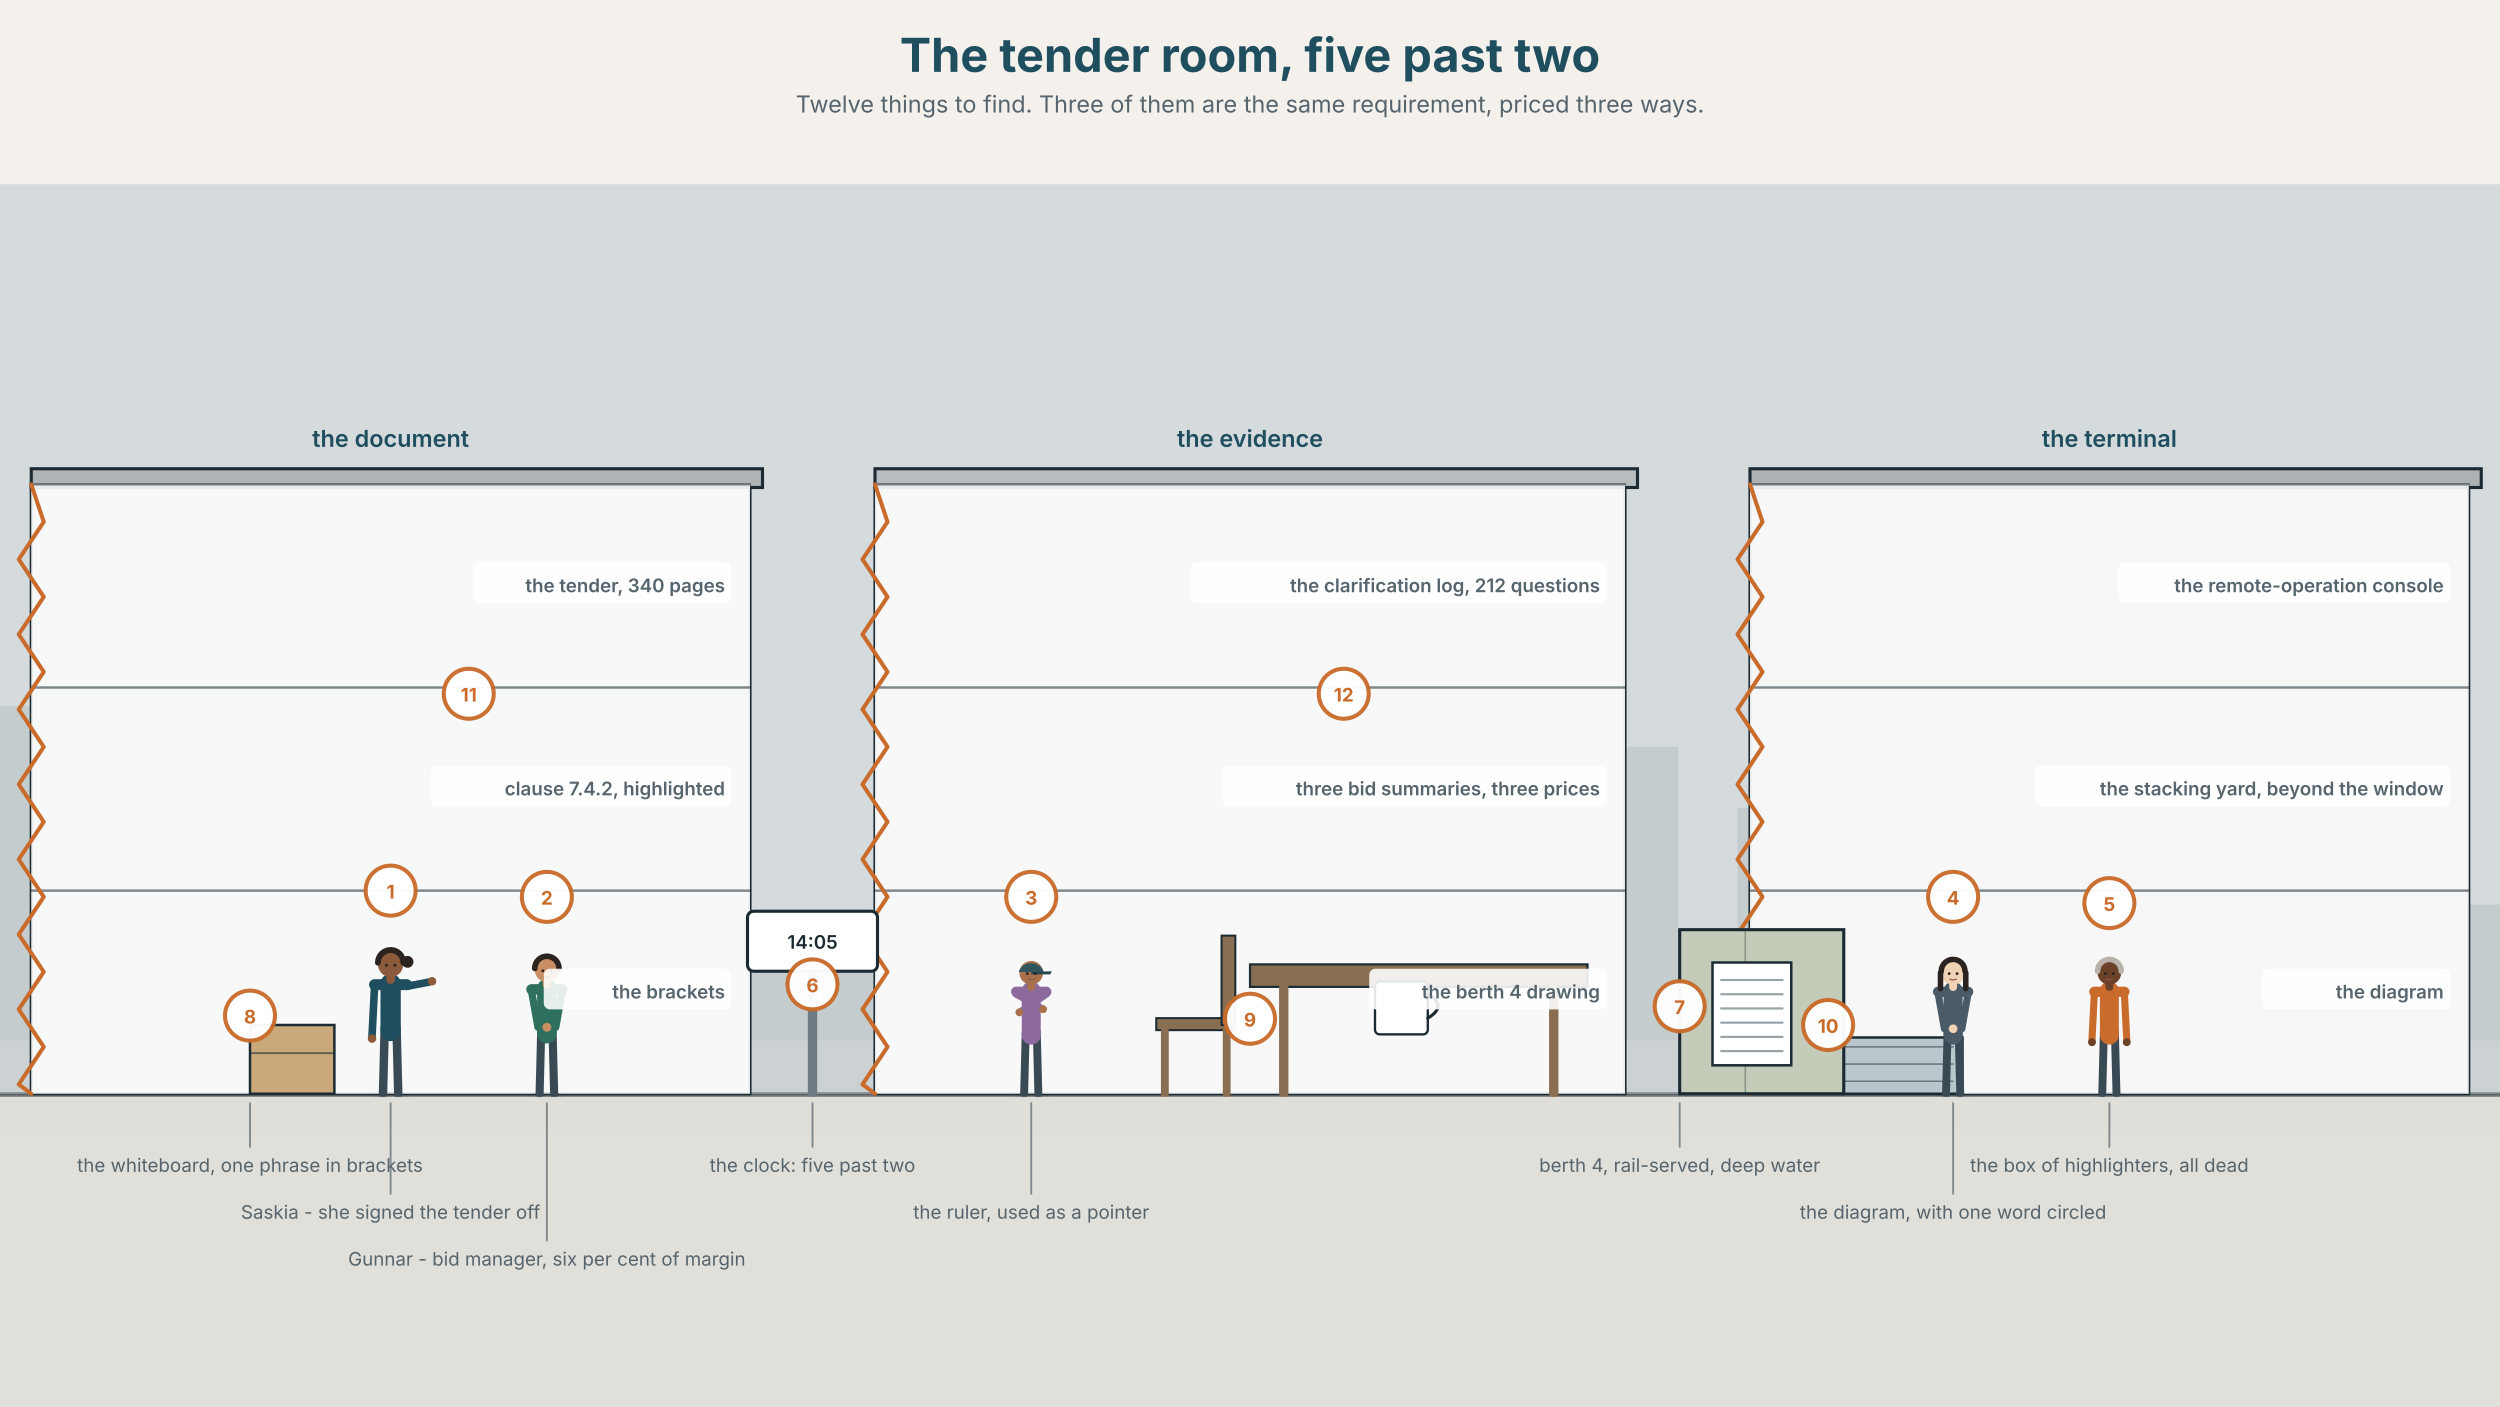
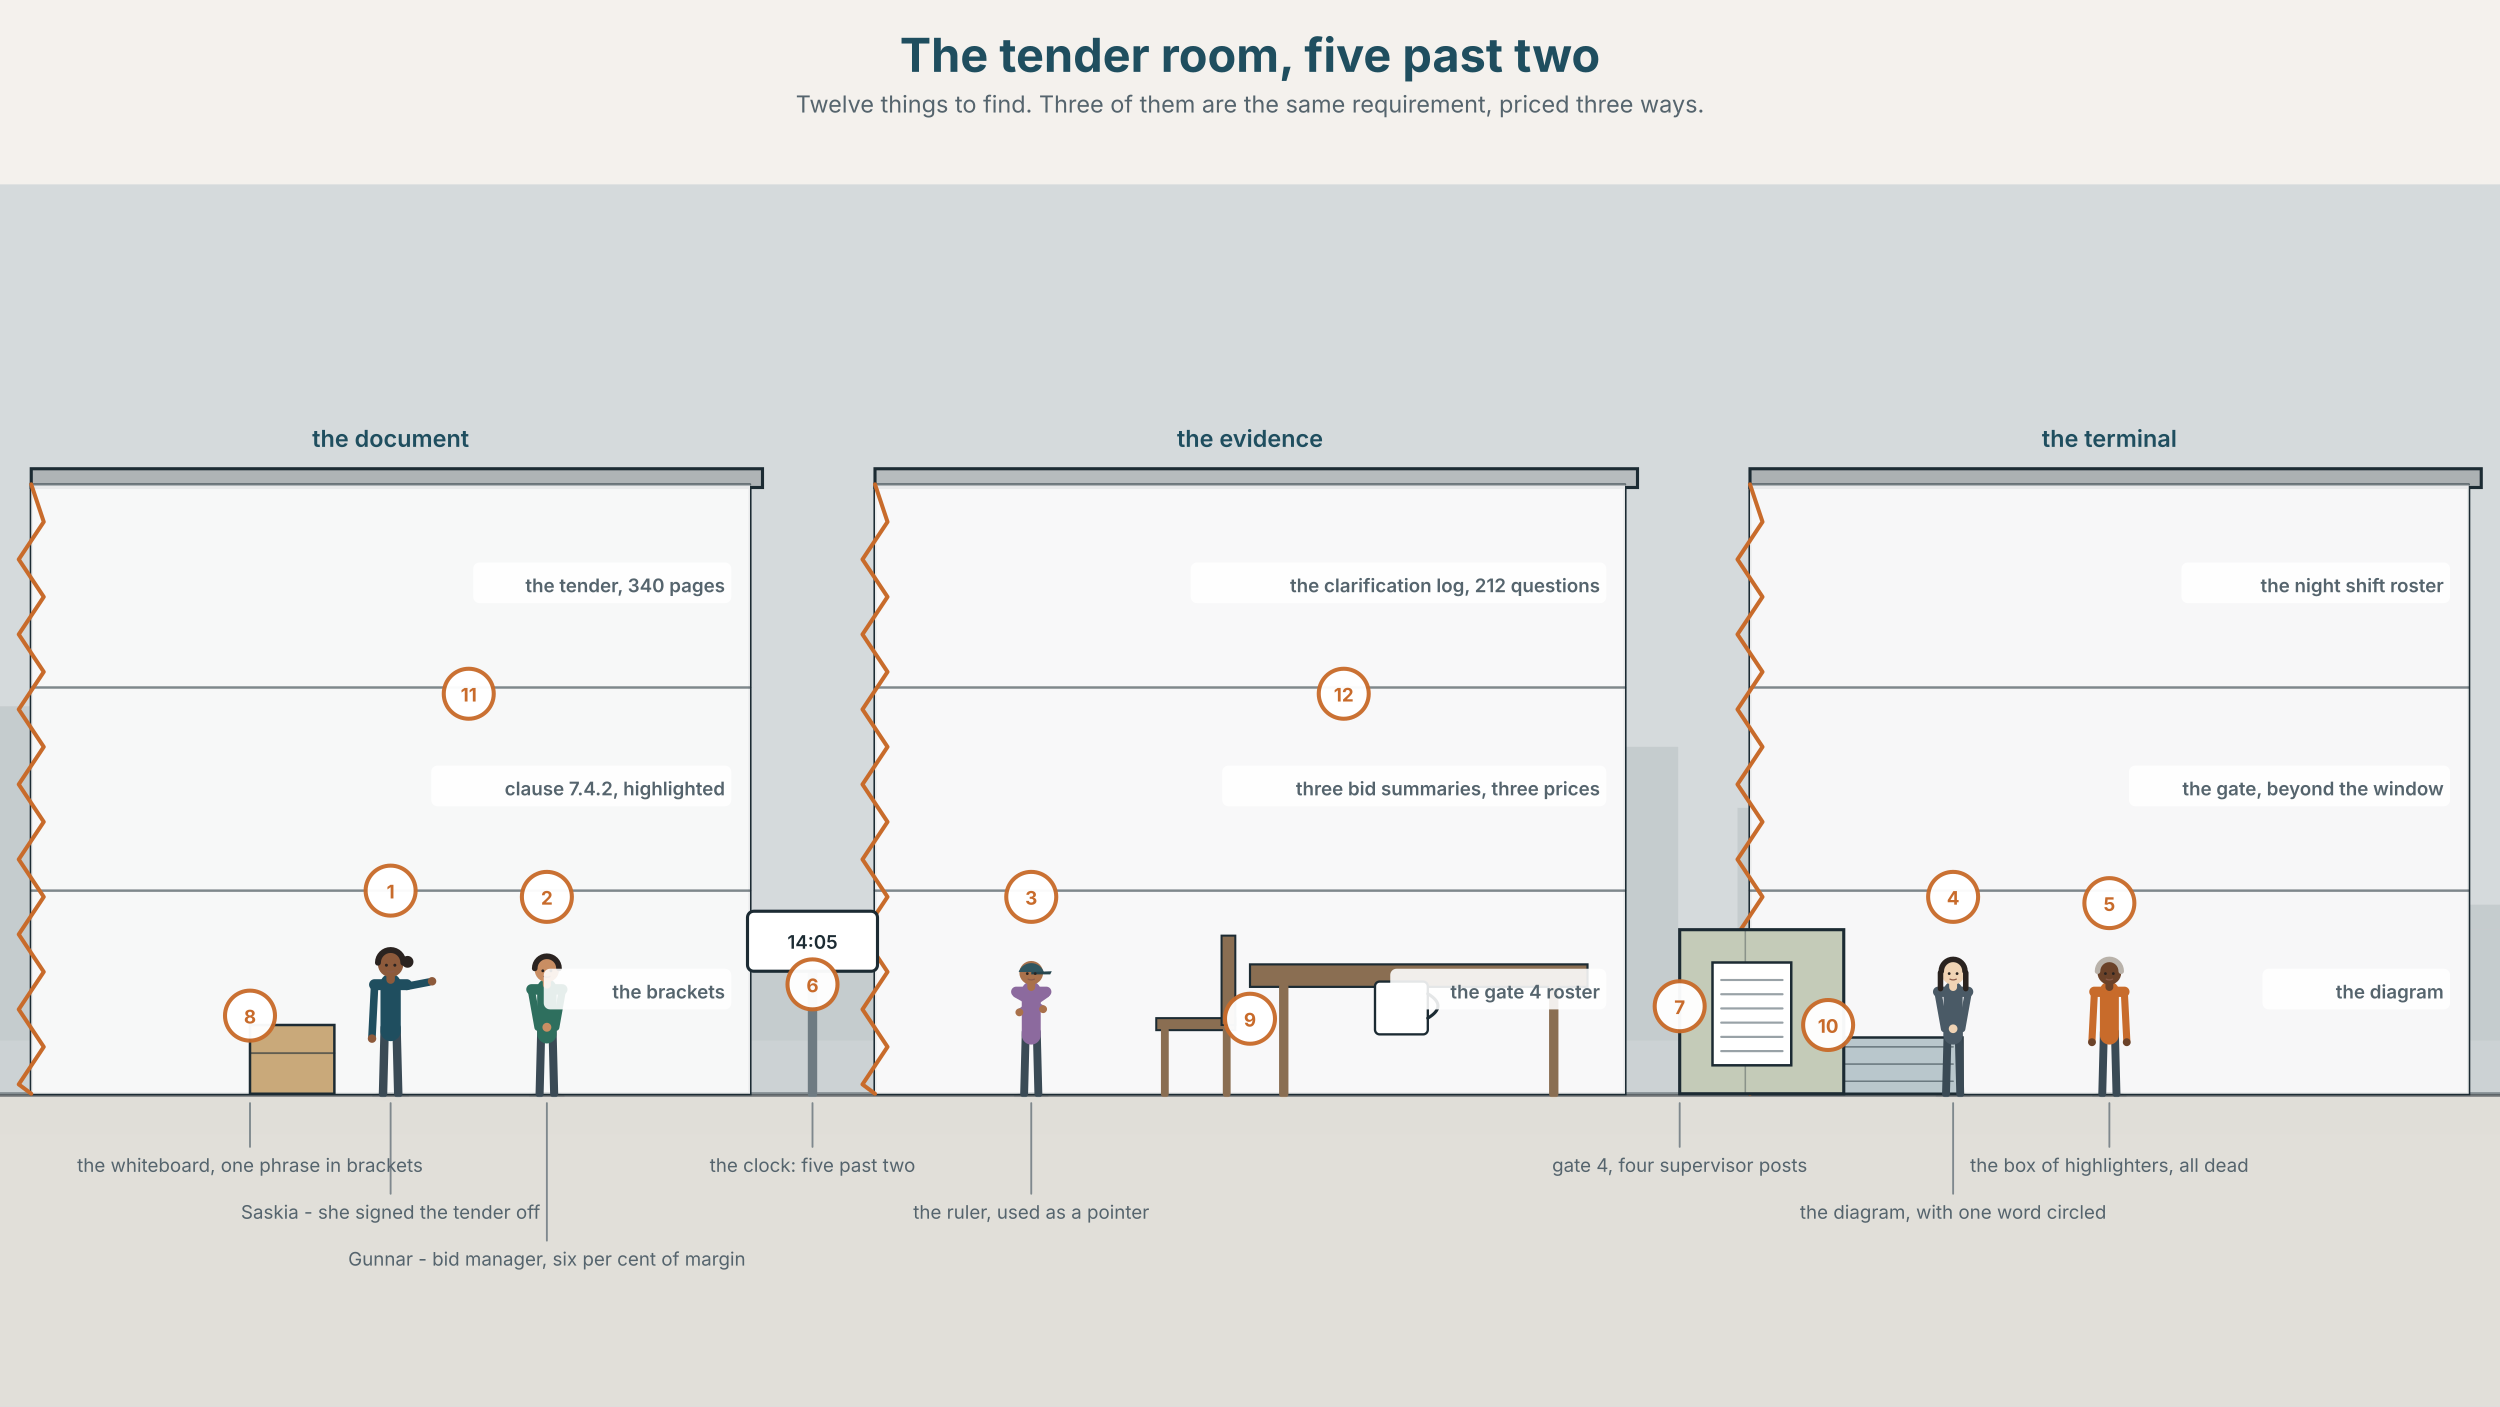
<svg xmlns="http://www.w3.org/2000/svg" width="1600" height="900" viewBox="0 0 1600 900">
  <g id="00_ground">
    <rect x="0" y="0" width="1600" height="900" rx="0" fill="#FBF7F0" />
  </g>
  <g id="10_context">
    <rect x="0" y="0" width="1600" height="700" rx="0" fill="#D5DADC" />
    <rect x="-40" y="452" width="72" height="248" rx="0" fill="#1C2B33" stroke="none" stroke-width="1.5" opacity="0.085" />
    <rect x="-22.0" y="436" width="21.6" height="16" rx="0" fill="#1C2B33" stroke="none" stroke-width="1.5" opacity="0.085" />
    <rect x="54" y="491" width="84" height="209" rx="0" fill="#1C2B33" stroke="none" stroke-width="1.5" opacity="0.085" />
    <rect x="75.0" y="475" width="25.2" height="16" rx="0" fill="#1C2B33" stroke="none" stroke-width="1.5" opacity="0.085" />
    <rect x="168" y="530" width="96" height="170" rx="0" fill="#1C2B33" stroke="none" stroke-width="1.5" opacity="0.085" />
    <rect x="192.0" y="514" width="28.8" height="16" rx="0" fill="#1C2B33" stroke="none" stroke-width="1.5" opacity="0.085" />
    <rect x="302" y="569" width="108" height="131" rx="0" fill="#1C2B33" stroke="none" stroke-width="1.5" opacity="0.085" />
    <rect x="329.0" y="553" width="32.4" height="16" rx="0" fill="#1C2B33" stroke="none" stroke-width="1.5" opacity="0.085" />
    <rect x="456" y="608" width="120" height="92" rx="0" fill="#1C2B33" stroke="none" stroke-width="1.5" opacity="0.085" />
    <rect x="486.0" y="592" width="36.0" height="16" rx="0" fill="#1C2B33" stroke="none" stroke-width="1.5" opacity="0.085" />
    <rect x="590" y="647" width="132" height="53" rx="0" fill="#1C2B33" stroke="none" stroke-width="1.5" opacity="0.085" />
    <rect x="623.0" y="631" width="39.6" height="16" rx="0" fill="#1C2B33" stroke="none" stroke-width="1.5" opacity="0.085" />
    <rect x="744" y="439" width="144" height="261" rx="0" fill="#1C2B33" stroke="none" stroke-width="1.5" opacity="0.085" />
    <rect x="780.0" y="423" width="43.2" height="16" rx="0" fill="#1C2B33" stroke="none" stroke-width="1.5" opacity="0.085" />
    <rect x="918" y="478" width="156" height="222" rx="0" fill="#1C2B33" stroke="none" stroke-width="1.5" opacity="0.085" />
    <rect x="957.0" y="462" width="46.8" height="16" rx="0" fill="#1C2B33" stroke="none" stroke-width="1.5" opacity="0.085" />
    <rect x="1112" y="517" width="168" height="183" rx="0" fill="#1C2B33" stroke="none" stroke-width="1.5" opacity="0.085" />
    <rect x="1154.0" y="501" width="50.4" height="16" rx="0" fill="#1C2B33" stroke="none" stroke-width="1.5" opacity="0.085" />
    <rect x="1326" y="556" width="180" height="144" rx="0" fill="#1C2B33" stroke="none" stroke-width="1.5" opacity="0.085" />
    <rect x="1371.0" y="540" width="54.0" height="16" rx="0" fill="#1C2B33" stroke="none" stroke-width="1.5" opacity="0.085" />
    <rect x="1520" y="595" width="192" height="105" rx="0" fill="#1C2B33" stroke="none" stroke-width="1.5" opacity="0.085" />
    <rect x="1568.0" y="579" width="57.6" height="16" rx="0" fill="#1C2B33" stroke="none" stroke-width="1.5" opacity="0.085" />
    <rect x="0" y="666" width="1600" height="34" rx="0" fill="#D5DADC" opacity="0.45" />
    <rect x="0" y="700" width="1600" height="200" rx="0" fill="#86888A" />
    <rect x="0" y="700" width="1600" height="26" rx="0" fill="#1C2B33" opacity="0.07" />
    <line x1="0" y1="700" x2="1600" y2="700" stroke="#1C2B33" stroke-width="2.2" stroke-linecap="round" opacity="0.35" />
    <rect x="20" y="310" width="460" height="390" rx="0" fill="#AFB4B6" stroke="#1C2B33" stroke-width="2" />
    <rect x="20" y="300" width="468" height="12" rx="0" fill="#AFB4B6" stroke="#1C2B33" stroke-width="2" />
    <rect x="20" y="310" width="460" height="390" rx="0" fill="#FFFFFF" opacity="0.9" />
    <line x1="20" y1="310" x2="480" y2="310" stroke="#1C2B33" stroke-width="1.6" stroke-linecap="round" opacity="0.55" />
    <line x1="20" y1="440" x2="480" y2="440" stroke="#1C2B33" stroke-width="1.6" stroke-linecap="round" opacity="0.55" />
    <line x1="20" y1="570" x2="480" y2="570" stroke="#1C2B33" stroke-width="1.6" stroke-linecap="round" opacity="0.55" />
    <path d="M 20 310 L 28 334 L 12 358 L 28 382 L 12 406 L 28 430 L 12 454 L 28 478 L 12 502 L 28 526 L 12 550 L 28 574 L 12 598 L 28 622 L 12 646 L 28 670 L 12 694 L 20 700" fill="none" stroke="#C86B2B" stroke-width="2.6" stroke-linecap="round" stroke-linejoin="round" />
    <rect x="560" y="310" width="480" height="390" rx="0" fill="#B7BCBE" stroke="#1C2B33" stroke-width="2" />
    <rect x="560" y="300" width="488" height="12" rx="0" fill="#B7BCBE" stroke="#1C2B33" stroke-width="2" />
    <rect x="560" y="310" width="480" height="390" rx="0" fill="#FFFFFF" opacity="0.9" />
    <line x1="560" y1="310" x2="1040" y2="310" stroke="#1C2B33" stroke-width="1.6" stroke-linecap="round" opacity="0.55" />
    <line x1="560" y1="440" x2="1040" y2="440" stroke="#1C2B33" stroke-width="1.6" stroke-linecap="round" opacity="0.55" />
    <line x1="560" y1="570" x2="1040" y2="570" stroke="#1C2B33" stroke-width="1.6" stroke-linecap="round" opacity="0.55" />
    <path d="M 560 310 L 568 334 L 552 358 L 568 382 L 552 406 L 568 430 L 552 454 L 568 478 L 552 502 L 568 526 L 552 550 L 568 574 L 552 598 L 568 622 L 552 646 L 568 670 L 552 694 L 560 700" fill="none" stroke="#C86B2B" stroke-width="2.6" stroke-linecap="round" stroke-linejoin="round" />
    <rect x="1120" y="310" width="460" height="390" rx="0" fill="#ACB1B3" stroke="#1C2B33" stroke-width="2" />
    <rect x="1120" y="300" width="468" height="12" rx="0" fill="#ACB1B3" stroke="#1C2B33" stroke-width="2" />
    <rect x="1120" y="310" width="460" height="390" rx="0" fill="#FFFFFF" opacity="0.9" />
    <line x1="1120" y1="310" x2="1580" y2="310" stroke="#1C2B33" stroke-width="1.6" stroke-linecap="round" opacity="0.55" />
    <line x1="1120" y1="440" x2="1580" y2="440" stroke="#1C2B33" stroke-width="1.6" stroke-linecap="round" opacity="0.55" />
    <line x1="1120" y1="570" x2="1580" y2="570" stroke="#1C2B33" stroke-width="1.6" stroke-linecap="round" opacity="0.55" />
    <path d="M 1120 310 L 1128 334 L 1112 358 L 1128 382 L 1112 406 L 1128 430 L 1112 454 L 1128 478 L 1112 502 L 1128 526 L 1112 550 L 1128 574 L 1112 598 L 1128 622 L 1112 646 L 1128 670 L 1112 694 L 1120 700" fill="none" stroke="#C86B2B" stroke-width="2.6" stroke-linecap="round" stroke-linejoin="round" />
  </g>
  <g id="20_subject">
    <line x1="520" y1="700" x2="520" y2="620.0" stroke="#6E7B82" stroke-width="6" stroke-linecap="round" />
    <rect x="478.4" y="583.2" width="83.2" height="38.4" rx="4" fill="#FFFFFF" stroke="#1C2B33" stroke-width="2" />
    <text x="520" y="607.2" font-family="Inter, DejaVu Sans, sans-serif" font-size="12" fill="#1C2B33" text-anchor="middle" font-weight="600" font-style="normal">14:05</text>
    <rect x="800" y="617.2" width="216.0" height="14.4" rx="0" fill="#8A6E52" stroke="#1C2B33" stroke-width="1.4" />
    <line x1="821.6" y1="631.6" x2="821.6" y2="700" stroke="#8A6E52" stroke-width="6" stroke-linecap="round" />
    <line x1="994.4" y1="631.6" x2="994.4" y2="700" stroke="#8A6E52" stroke-width="6" stroke-linecap="round" />
    <rect x="740" y="651.6" width="50.6" height="7.7" rx="0" fill="#8A6E52" stroke="#1C2B33" stroke-width="1.3" />
    <rect x="781.8" y="598.8" width="8.8" height="57.2" rx="0" fill="#8A6E52" stroke="#1C2B33" stroke-width="1.3" />
    <line x1="745.5" y1="659.3" x2="745.5" y2="700" stroke="#8A6E52" stroke-width="5" stroke-linecap="round" />
    <line x1="785.1" y1="659.3" x2="785.1" y2="700" stroke="#8A6E52" stroke-width="5" stroke-linecap="round" />
    <rect x="880" y="628.2" width="33.8" height="33.8" rx="3" fill="#FFFFFF" stroke="#1C2B33" stroke-width="1.5" />
    <path d="M 913.8 636.0 q 13.0 7.8 0 15.6" fill="none" stroke="#1C2B33" stroke-width="2" stroke-linecap="round" stroke-linejoin="round" />
    <rect x="160" y="656.0" width="54.0" height="44.0" rx="0" fill="#C9A97A" stroke="#1C2B33" stroke-width="1.6" />
    <line x1="160" y1="674.0" x2="214.0" y2="674.0" stroke="#1C2B33" stroke-width="1.2" stroke-linecap="round" opacity="0.6" />
    <rect x="1170" y="664.0" width="86.0" height="36.0" rx="0" fill="#B9C7CC" stroke="#1C2B33" stroke-width="1.6" />
    <line x1="1176.0" y1="670.0" x2="1250.0" y2="670.0" stroke="#1C2B33" stroke-width="1" stroke-linecap="round" opacity="0.5" />
    <line x1="1176.0" y1="681.0" x2="1250.0" y2="681.0" stroke="#1C2B33" stroke-width="1" stroke-linecap="round" opacity="0.5" />
    <line x1="1176.0" y1="692.0" x2="1250.0" y2="692.0" stroke="#1C2B33" stroke-width="1" stroke-linecap="round" opacity="0.5" />
    <rect x="1075" y="595.0" width="105.0" height="105.0" rx="0" fill="#C4CBB8" stroke="#1C2B33" stroke-width="2" />
    <line x1="1075.0" y1="595.0" x2="1075.0" y2="700" stroke="#1C2B33" stroke-width="1" stroke-linecap="round" opacity="0.35" />
    <line x1="1117.0" y1="595.0" x2="1117.0" y2="700" stroke="#1C2B33" stroke-width="1" stroke-linecap="round" opacity="0.35" />
    <rect x="1096.0" y="616.0" width="50.4" height="65.8" rx="0" fill="#FFFFFF" stroke="#1C2B33" stroke-width="1.6" />
    <line x1="1101.6" y1="627.2" x2="1140.8" y2="627.2" stroke="#55646D" stroke-width="1.4" stroke-linecap="round" opacity="0.6" />
    <line x1="1101.6" y1="636.3" x2="1140.8" y2="636.3" stroke="#55646D" stroke-width="1.4" stroke-linecap="round" opacity="0.6" />
    <line x1="1101.6" y1="645.4" x2="1140.8" y2="645.4" stroke="#55646D" stroke-width="1.4" stroke-linecap="round" opacity="0.6" />
    <line x1="1101.6" y1="654.5" x2="1140.8" y2="654.5" stroke="#55646D" stroke-width="1.4" stroke-linecap="round" opacity="0.6" />
    <line x1="1101.6" y1="663.6" x2="1140.8" y2="663.6" stroke="#55646D" stroke-width="1.4" stroke-linecap="round" opacity="0.6" />
    <line x1="1101.6" y1="672.7" x2="1140.8" y2="672.7" stroke="#55646D" stroke-width="1.4" stroke-linecap="round" opacity="0.6" />
    <ellipse cx="250" cy="701.624" rx="11.906" ry="2.706" fill="#1C2B33" opacity="0.10" />
    <path d="M 245.129 700 L 246.212 657.68" fill="none" stroke="#3A4A55" stroke-width="5.412" stroke-linecap="round" stroke-linejoin="round" />
    <path d="M 254.871 700 L 253.788 657.68" fill="none" stroke="#3A4A55" stroke-width="5.412" stroke-linecap="round" stroke-linejoin="round" />
    <path d="M 250.0 629.647 L 250 659.845" fill="none" stroke="#1F4E5F" stroke-width="12.988" stroke-linecap="round" stroke-linejoin="round" />
    <path d="M 239.718 630.188 L 260.282 630.188" fill="none" stroke="#1F4E5F" stroke-width="7.035" stroke-linecap="round" stroke-linejoin="round" />
    <path d="M 239.718 631.271 L 238.094 663.092" fill="none" stroke="#1F4E5F" stroke-width="4.871" stroke-linecap="round" stroke-linejoin="round" />
    <circle cx="238.094" cy="664.715" r="2.706" fill="#8D5A3B" />
    <path d="M 260.282 631.271 L 274.353 628.565" fill="none" stroke="#1F4E5F" stroke-width="4.871" stroke-linecap="round" stroke-linejoin="round" />
    <circle cx="276.518" cy="628.024" r="2.706" fill="#8D5A3B" />
    <path d="M 250.0 626.941 L 250.0 624.235" fill="none" stroke="#8D5A3B" stroke-width="5.412" stroke-linecap="round" stroke-linejoin="round" />
    <circle cx="250.0" cy="617.2" r="8.118" fill="#8D5A3B" />
    <path d="M 241.882 616.118 A 8.118 8.118 0 0 1 258.118 616.118" fill="none" stroke="#2A2320" stroke-width="3.788" stroke-linecap="round" stroke-linejoin="round" />
    <circle cx="260.824" cy="615.576" r="3.788" fill="#2A2320" stroke="none" stroke-width="1.5" />
    <circle cx="247.294" cy="617.741" r="0.974" fill="#2A2320" />
    <circle cx="252.706" cy="617.741" r="0.974" fill="#2A2320" />
    <path d="M 247.835 621.529 Q 250.0 622.612 252.165 621.529" fill="none" stroke="#8A5A48" stroke-width="0.866" stroke-linecap="round" stroke-linejoin="round" />
    <ellipse cx="350" cy="701.553" rx="11.388" ry="2.588" fill="#1C2B33" opacity="0.10" />
    <path d="M 345.341 700 L 346.376 659.52" fill="none" stroke="#3A4A55" stroke-width="5.176" stroke-linecap="round" stroke-linejoin="round" />
    <path d="M 354.659 700 L 353.624 659.52" fill="none" stroke="#3A4A55" stroke-width="5.176" stroke-linecap="round" stroke-linejoin="round" />
    <path d="M 350.0 632.706 L 350 661.591" fill="none" stroke="#2E6F5E" stroke-width="12.424" stroke-linecap="round" stroke-linejoin="round" />
    <path d="M 340.165 633.224 L 359.835 633.224" fill="none" stroke="#2E6F5E" stroke-width="6.729" stroke-linecap="round" stroke-linejoin="round" />
    <path d="M 340.165 634.259 L 344.306 657.449" fill="none" stroke="#2E6F5E" stroke-width="4.659" stroke-linecap="round" stroke-linejoin="round" />
    <path d="M 359.835 634.259 L 355.694 657.449" fill="none" stroke="#2E6F5E" stroke-width="4.659" stroke-linecap="round" stroke-linejoin="round" />
    <circle cx="350" cy="657.449" r="2.847" fill="#C98E63" />
    <path d="M 350.0 630.118 L 350.0 627.529" fill="none" stroke="#C98E63" stroke-width="5.176" stroke-linecap="round" stroke-linejoin="round" />
    <circle cx="350.0" cy="620.8" r="7.765" fill="#C98E63" />
    <path d="M 342.235 619.765 A 7.765 7.765 0 0 1 357.765 619.765" fill="none" stroke="#2A2320" stroke-width="3.624" stroke-linecap="round" stroke-linejoin="round" />
    <circle cx="347.412" cy="621.318" r="0.932" fill="#2A2320" />
    <circle cx="352.588" cy="621.318" r="0.932" fill="#2A2320" />
    <path d="M 347.929 624.941 Q 350.0 625.976 352.071 624.941" fill="none" stroke="#8A5A48" stroke-width="0.828" stroke-linecap="round" stroke-linejoin="round" />
    <ellipse cx="660" cy="701.518" rx="11.129" ry="2.529" fill="#1C2B33" opacity="0.10" />
    <path d="M 655.447 700 L 656.459 660.44" fill="none" stroke="#3A4A55" stroke-width="5.059" stroke-linecap="round" stroke-linejoin="round" />
    <path d="M 664.553 700 L 663.541 660.44" fill="none" stroke="#3A4A55" stroke-width="5.059" stroke-linecap="round" stroke-linejoin="round" />
    <path d="M 660.0 634.235 L 660 662.464" fill="none" stroke="#8C6A9E" stroke-width="12.141" stroke-linecap="round" stroke-linejoin="round" />
    <path d="M 650.388 634.741 L 669.612 634.741" fill="none" stroke="#8C6A9E" stroke-width="6.576" stroke-linecap="round" stroke-linejoin="round" />
    <path d="M 650.388 636.259 L 666.576 645.365" fill="none" stroke="#8C6A9E" stroke-width="4.553" stroke-linecap="round" stroke-linejoin="round" />
    <circle cx="667.588" cy="645.871" r="2.529" fill="#A9714B" />
    <path d="M 669.612 636.259 L 653.424 647.388" fill="none" stroke="#8C6A9E" stroke-width="4.553" stroke-linecap="round" stroke-linejoin="round" />
    <circle cx="652.412" cy="647.894" r="2.529" fill="#A9714B" />
    <path d="M 660.0 631.706 L 660.0 629.176" fill="none" stroke="#A9714B" stroke-width="5.059" stroke-linecap="round" stroke-linejoin="round" />
    <circle cx="660.0" cy="622.6" r="7.588" fill="#A9714B" />
    <path d="M 651.906 622.094 A 8.588 8.588 0 0 1 668.094 622.094 Z" fill="#30555F" stroke="none" stroke-width="1.5" stroke-linecap="round" stroke-linejoin="round" />
    <path d="M 660.0 622.094 L 673.153 621.588 L 672.141 623.612 L 660.0 623.612 Z" fill="#26454E" stroke="none" stroke-width="1.5" stroke-linecap="round" stroke-linejoin="round" />
    <circle cx="657.471" cy="623.106" r="0.911" fill="#2A2320" />
    <circle cx="662.529" cy="623.106" r="0.911" fill="#2A2320" />
    <path d="M 657.976 626.647 Q 660.0 627.659 662.024 626.647" fill="none" stroke="#8A5A48" stroke-width="0.809" stroke-linecap="round" stroke-linejoin="round" />
    <ellipse cx="1250" cy="701.518" rx="11.129" ry="2.529" fill="#1C2B33" opacity="0.10" />
    <path d="M 1245.447 700 L 1246.459 660.44" fill="none" stroke="#3A4A55" stroke-width="5.059" stroke-linecap="round" stroke-linejoin="round" />
    <path d="M 1254.553 700 L 1253.541 660.44" fill="none" stroke="#3A4A55" stroke-width="5.059" stroke-linecap="round" stroke-linejoin="round" />
    <path d="M 1250.0 634.235 L 1250 662.464" fill="none" stroke="#4A5A66" stroke-width="12.141" stroke-linecap="round" stroke-linejoin="round" />
    <path d="M 1240.388 634.741 L 1259.612 634.741" fill="none" stroke="#4A5A66" stroke-width="6.576" stroke-linecap="round" stroke-linejoin="round" />
    <path d="M 1240.388 635.753 L 1244.435 658.416" fill="none" stroke="#4A5A66" stroke-width="4.553" stroke-linecap="round" stroke-linejoin="round" />
    <path d="M 1259.612 635.753 L 1255.565 658.416" fill="none" stroke="#4A5A66" stroke-width="4.553" stroke-linecap="round" stroke-linejoin="round" />
    <circle cx="1250" cy="658.416" r="2.782" fill="#F0D3B4" />
    <path d="M 1250.0 631.706 L 1250.0 629.176" fill="none" stroke="#F0D3B4" stroke-width="5.059" stroke-linecap="round" stroke-linejoin="round" />
    <circle cx="1250.0" cy="622.6" r="7.588" fill="#F0D3B4" />
    <path d="M 1242.412 621.588 A 7.588 7.588 0 0 1 1257.588 621.588" fill="none" stroke="#2A2320" stroke-width="3.541" stroke-linecap="round" stroke-linejoin="round" />
    <path d="M 1241.906 622.6 L 1241.906 632.718" fill="none" stroke="#2A2320" stroke-width="3.541" stroke-linecap="round" stroke-linejoin="round" />
    <path d="M 1258.094 622.6 L 1258.094 632.718" fill="none" stroke="#2A2320" stroke-width="3.541" stroke-linecap="round" stroke-linejoin="round" />
    <circle cx="1247.471" cy="623.106" r="0.911" fill="#2A2320" />
    <circle cx="1252.529" cy="623.106" r="0.911" fill="#2A2320" />
    <path d="M 1247.976 626.647 Q 1250.0 627.659 1252.024 626.647" fill="none" stroke="#8A5A48" stroke-width="0.809" stroke-linecap="round" stroke-linejoin="round" />
    <ellipse cx="1350" cy="701.518" rx="11.129" ry="2.529" fill="#1C2B33" opacity="0.10" />
    <path d="M 1345.447 700 L 1346.459 660.44" fill="none" stroke="#3A4A55" stroke-width="5.059" stroke-linecap="round" stroke-linejoin="round" />
    <path d="M 1354.553 700 L 1353.541 660.44" fill="none" stroke="#3A4A55" stroke-width="5.059" stroke-linecap="round" stroke-linejoin="round" />
    <path d="M 1350.0 634.235 L 1350 662.464" fill="none" stroke="#C86B2B" stroke-width="12.141" stroke-linecap="round" stroke-linejoin="round" />
    <path d="M 1340.388 634.741 L 1359.612 634.741" fill="none" stroke="#C86B2B" stroke-width="6.576" stroke-linecap="round" stroke-linejoin="round" />
    <path d="M 1340.388 635.753 L 1338.871 665.499" fill="none" stroke="#C86B2B" stroke-width="4.553" stroke-linecap="round" stroke-linejoin="round" />
    <circle cx="1338.871" cy="667.016" r="2.529" fill="#6B4229" />
    <path d="M 1359.612 635.753 L 1361.129 665.499" fill="none" stroke="#C86B2B" stroke-width="4.553" stroke-linecap="round" stroke-linejoin="round" />
    <circle cx="1361.129" cy="667.016" r="2.529" fill="#6B4229" />
    <path d="M 1350.0 631.706 L 1350.0 629.176" fill="none" stroke="#6B4229" stroke-width="5.059" stroke-linecap="round" stroke-linejoin="round" />
    <circle cx="1350.0" cy="622.6" r="7.588" fill="#6B4229" />
    <path d="M 1342.412 621.588 A 7.588 7.588 0 0 1 1357.588 621.588" fill="none" stroke="#B9B2AA" stroke-width="3.541" stroke-linecap="round" stroke-linejoin="round" />
    <circle cx="1347.471" cy="623.106" r="0.911" fill="#2A2320" />
    <circle cx="1352.529" cy="623.106" r="0.911" fill="#2A2320" />
    <path d="M 1347.976 626.647 Q 1350.0 627.659 1352.024 626.647" fill="none" stroke="#8A5A48" stroke-width="0.809" stroke-linecap="round" stroke-linejoin="round" />
  </g>
  <g id="30_detail">
    <circle cx="250" cy="570" r="16" fill="#FFFFFF" stroke="#C86B2B" stroke-width="2.6" opacity="0.96" />
    <text x="250" y="575" font-family="Inter, DejaVu Sans, sans-serif" font-size="12" fill="#C86B2B" text-anchor="middle" font-weight="700" font-style="normal">1</text>
    <circle cx="350" cy="574" r="16" fill="#FFFFFF" stroke="#C86B2B" stroke-width="2.6" opacity="0.96" />
    <text x="350" y="579" font-family="Inter, DejaVu Sans, sans-serif" font-size="12" fill="#C86B2B" text-anchor="middle" font-weight="700" font-style="normal">2</text>
    <circle cx="660" cy="574" r="16" fill="#FFFFFF" stroke="#C86B2B" stroke-width="2.6" opacity="0.96" />
    <text x="660" y="579" font-family="Inter, DejaVu Sans, sans-serif" font-size="12" fill="#C86B2B" text-anchor="middle" font-weight="700" font-style="normal">3</text>
    <circle cx="1250" cy="574" r="16" fill="#FFFFFF" stroke="#C86B2B" stroke-width="2.6" opacity="0.96" />
    <text x="1250" y="579" font-family="Inter, DejaVu Sans, sans-serif" font-size="12" fill="#C86B2B" text-anchor="middle" font-weight="700" font-style="normal">4</text>
    <circle cx="1350" cy="578" r="16" fill="#FFFFFF" stroke="#C86B2B" stroke-width="2.6" opacity="0.96" />
    <text x="1350" y="583" font-family="Inter, DejaVu Sans, sans-serif" font-size="12" fill="#C86B2B" text-anchor="middle" font-weight="700" font-style="normal">5</text>
    <circle cx="520" cy="630" r="16" fill="#FFFFFF" stroke="#C86B2B" stroke-width="2.6" opacity="0.96" />
    <text x="520" y="635" font-family="Inter, DejaVu Sans, sans-serif" font-size="12" fill="#C86B2B" text-anchor="middle" font-weight="700" font-style="normal">6</text>
    <circle cx="1075" cy="644" r="16" fill="#FFFFFF" stroke="#C86B2B" stroke-width="2.6" opacity="0.96" />
    <text x="1075" y="649" font-family="Inter, DejaVu Sans, sans-serif" font-size="12" fill="#C86B2B" text-anchor="middle" font-weight="700" font-style="normal">7</text>
    <circle cx="160" cy="650" r="16" fill="#FFFFFF" stroke="#C86B2B" stroke-width="2.6" opacity="0.96" />
    <text x="160" y="655" font-family="Inter, DejaVu Sans, sans-serif" font-size="12" fill="#C86B2B" text-anchor="middle" font-weight="700" font-style="normal">8</text>
    <circle cx="800" cy="652" r="16" fill="#FFFFFF" stroke="#C86B2B" stroke-width="2.6" opacity="0.96" />
    <text x="800" y="657" font-family="Inter, DejaVu Sans, sans-serif" font-size="12" fill="#C86B2B" text-anchor="middle" font-weight="700" font-style="normal">9</text>
    <circle cx="1170" cy="656" r="16" fill="#FFFFFF" stroke="#C86B2B" stroke-width="2.6" opacity="0.96" />
    <text x="1170" y="661" font-family="Inter, DejaVu Sans, sans-serif" font-size="12" fill="#C86B2B" text-anchor="middle" font-weight="700" font-style="normal">10</text>
    <circle cx="300" cy="444" r="16" fill="#FFFFFF" stroke="#C86B2B" stroke-width="2.6" opacity="0.96" />
    <text x="300" y="449" font-family="Inter, DejaVu Sans, sans-serif" font-size="12" fill="#C86B2B" text-anchor="middle" font-weight="700" font-style="normal">11</text>
    <circle cx="860" cy="444" r="16" fill="#FFFFFF" stroke="#C86B2B" stroke-width="2.6" opacity="0.96" />
    <text x="860" y="449" font-family="Inter, DejaVu Sans, sans-serif" font-size="12" fill="#C86B2B" text-anchor="middle" font-weight="700" font-style="normal">12</text>
  </g>
  <g id="40_callouts">
    <rect x="0" y="0" width="1600" height="118" rx="0" fill="#FBF7F0" opacity="0.82" />
    <rect x="0" y="702" width="1600" height="198" rx="0" fill="#FBF7F0" opacity="0.78" />
    <text x="800.0" y="46" font-family="Inter, DejaVu Sans, sans-serif" font-size="30" fill="#1F4E5F" text-anchor="middle" font-weight="700" font-style="normal">The tender room, five past two</text>
    <text x="800.0" y="72" font-family="Inter, DejaVu Sans, sans-serif" font-size="15" fill="#55646D" text-anchor="middle" font-weight="400" font-style="normal">Twelve things to find. Three of them are the same requirement, priced three ways.</text>
    <rect x="302.88" y="360.0" width="165.12" height="26" rx="4" fill="#FFFFFF" opacity="0.88" />
    <text x="464" y="379.0" font-family="Inter, DejaVu Sans, sans-serif" font-size="12" fill="#55646D" text-anchor="end" font-weight="600" font-style="normal">the tender, 340 pages</text>
    <rect x="276.0" y="490.0" width="192" height="26" rx="4" fill="#FFFFFF" opacity="0.88" />
    <text x="464" y="509.0" font-family="Inter, DejaVu Sans, sans-serif" font-size="12" fill="#55646D" text-anchor="end" font-weight="600" font-style="normal">clause 7.4.2, highlighted</text>
    <rect x="348" y="620.0" width="120" height="26" rx="4" fill="#FFFFFF" opacity="0.88" />
    <text x="464" y="639.0" font-family="Inter, DejaVu Sans, sans-serif" font-size="12" fill="#55646D" text-anchor="end" font-weight="600" font-style="normal">the brackets</text>
    <text x="250.0" y="286" font-family="Inter, DejaVu Sans, sans-serif" font-size="15" fill="#1F4E5F" text-anchor="middle" font-weight="600" font-style="normal">the document</text>
    <rect x="762.08" y="360.0" width="265.92" height="26" rx="4" fill="#FFFFFF" opacity="0.88" />
    <text x="1024" y="379.0" font-family="Inter, DejaVu Sans, sans-serif" font-size="12" fill="#55646D" text-anchor="end" font-weight="600" font-style="normal">the clarification log, 212 questions</text>
    <rect x="782.24" y="490.0" width="245.76" height="26" rx="4" fill="#FFFFFF" opacity="0.88" />
    <text x="1024" y="509.0" font-family="Inter, DejaVu Sans, sans-serif" font-size="12" fill="#55646D" text-anchor="end" font-weight="600" font-style="normal">three bid summaries, three prices</text>
-     <rect x="876.32" y="620.0" width="151.68" height="26" rx="4" fill="#FFFFFF" opacity="0.88" />
-     <text x="1024" y="639.0" font-family="Inter, DejaVu Sans, sans-serif" font-size="12" fill="#55646D" text-anchor="end" font-weight="600" font-style="normal">the berth 4 drawing</text>
+     <rect x="889.76" y="620.0" width="138.24" height="26" rx="4" fill="#FFFFFF" opacity="0.88" />
+     <text x="1024" y="639.0" font-family="Inter, DejaVu Sans, sans-serif" font-size="12" fill="#55646D" text-anchor="end" font-weight="600" font-style="normal">the gate 4 roster</text>
    <text x="800.0" y="286" font-family="Inter, DejaVu Sans, sans-serif" font-size="15" fill="#1F4E5F" text-anchor="middle" font-weight="600" font-style="normal">the evidence</text>
-     <rect x="1355.84" y="360.0" width="212.16" height="26" rx="4" fill="#FFFFFF" opacity="0.88" />
-     <text x="1564" y="379.0" font-family="Inter, DejaVu Sans, sans-serif" font-size="12" fill="#55646D" text-anchor="end" font-weight="600" font-style="normal">the remote-operation console</text>
-     <rect x="1302.08" y="490.0" width="265.92" height="26" rx="4" fill="#FFFFFF" opacity="0.88" />
-     <text x="1564" y="509.0" font-family="Inter, DejaVu Sans, sans-serif" font-size="12" fill="#55646D" text-anchor="end" font-weight="600" font-style="normal">the stacking yard, beyond the window</text>
+     <rect x="1396.16" y="360.0" width="171.84" height="26" rx="4" fill="#FFFFFF" opacity="0.88" />
+     <text x="1564" y="379.0" font-family="Inter, DejaVu Sans, sans-serif" font-size="12" fill="#55646D" text-anchor="end" font-weight="600" font-style="normal">the night shift roster</text>
+     <rect x="1362.56" y="490.0" width="205.44" height="26" rx="4" fill="#FFFFFF" opacity="0.88" />
+     <text x="1564" y="509.0" font-family="Inter, DejaVu Sans, sans-serif" font-size="12" fill="#55646D" text-anchor="end" font-weight="600" font-style="normal">the gate, beyond the window</text>
    <rect x="1448" y="620.0" width="120" height="26" rx="4" fill="#FFFFFF" opacity="0.88" />
    <text x="1564" y="639.0" font-family="Inter, DejaVu Sans, sans-serif" font-size="12" fill="#55646D" text-anchor="end" font-weight="600" font-style="normal">the diagram</text>
    <text x="1350.0" y="286" font-family="Inter, DejaVu Sans, sans-serif" font-size="15" fill="#1F4E5F" text-anchor="middle" font-weight="600" font-style="normal">the terminal</text>
    <line x1="160" y1="706" x2="160" y2="734" stroke="#55646D" stroke-width="1.2" stroke-linecap="round" opacity="0.7" />
    <text x="160" y="750" font-family="Inter, DejaVu Sans, sans-serif" font-size="12" fill="#55646D" text-anchor="middle" font-weight="400" font-style="normal">the whiteboard, one phrase in brackets</text>
    <line x1="250" y1="706" x2="250" y2="764" stroke="#55646D" stroke-width="1.2" stroke-linecap="round" opacity="0.7" />
    <text x="250" y="780" font-family="Inter, DejaVu Sans, sans-serif" font-size="12" fill="#55646D" text-anchor="middle" font-weight="400" font-style="normal">Saskia - she signed the tender off</text>
    <line x1="350" y1="706" x2="350" y2="794" stroke="#55646D" stroke-width="1.2" stroke-linecap="round" opacity="0.7" />
    <text x="350" y="810" font-family="Inter, DejaVu Sans, sans-serif" font-size="12" fill="#55646D" text-anchor="middle" font-weight="400" font-style="normal">Gunnar - bid manager, six per cent of margin</text>
    <line x1="520" y1="706" x2="520" y2="734" stroke="#55646D" stroke-width="1.2" stroke-linecap="round" opacity="0.7" />
    <text x="520" y="750" font-family="Inter, DejaVu Sans, sans-serif" font-size="12" fill="#55646D" text-anchor="middle" font-weight="400" font-style="normal">the clock: five past two</text>
    <line x1="660" y1="706" x2="660" y2="764" stroke="#55646D" stroke-width="1.2" stroke-linecap="round" opacity="0.7" />
    <text x="660" y="780" font-family="Inter, DejaVu Sans, sans-serif" font-size="12" fill="#55646D" text-anchor="middle" font-weight="400" font-style="normal">the ruler, used as a pointer</text>
    <line x1="1075" y1="706" x2="1075" y2="734" stroke="#55646D" stroke-width="1.2" stroke-linecap="round" opacity="0.7" />
-     <text x="1075" y="750" font-family="Inter, DejaVu Sans, sans-serif" font-size="12" fill="#55646D" text-anchor="middle" font-weight="400" font-style="normal">berth 4, rail-served, deep water</text>
+     <text x="1075" y="750" font-family="Inter, DejaVu Sans, sans-serif" font-size="12" fill="#55646D" text-anchor="middle" font-weight="400" font-style="normal">gate 4, four supervisor posts</text>
    <line x1="1250" y1="706" x2="1250" y2="764" stroke="#55646D" stroke-width="1.2" stroke-linecap="round" opacity="0.7" />
    <text x="1250" y="780" font-family="Inter, DejaVu Sans, sans-serif" font-size="12" fill="#55646D" text-anchor="middle" font-weight="400" font-style="normal">the diagram, with one word circled</text>
    <line x1="1350" y1="706" x2="1350" y2="734" stroke="#55646D" stroke-width="1.2" stroke-linecap="round" opacity="0.7" />
    <text x="1350" y="750" font-family="Inter, DejaVu Sans, sans-serif" font-size="12" fill="#55646D" text-anchor="middle" font-weight="400" font-style="normal">the box of highlighters, all dead</text>
  </g>
</svg>
